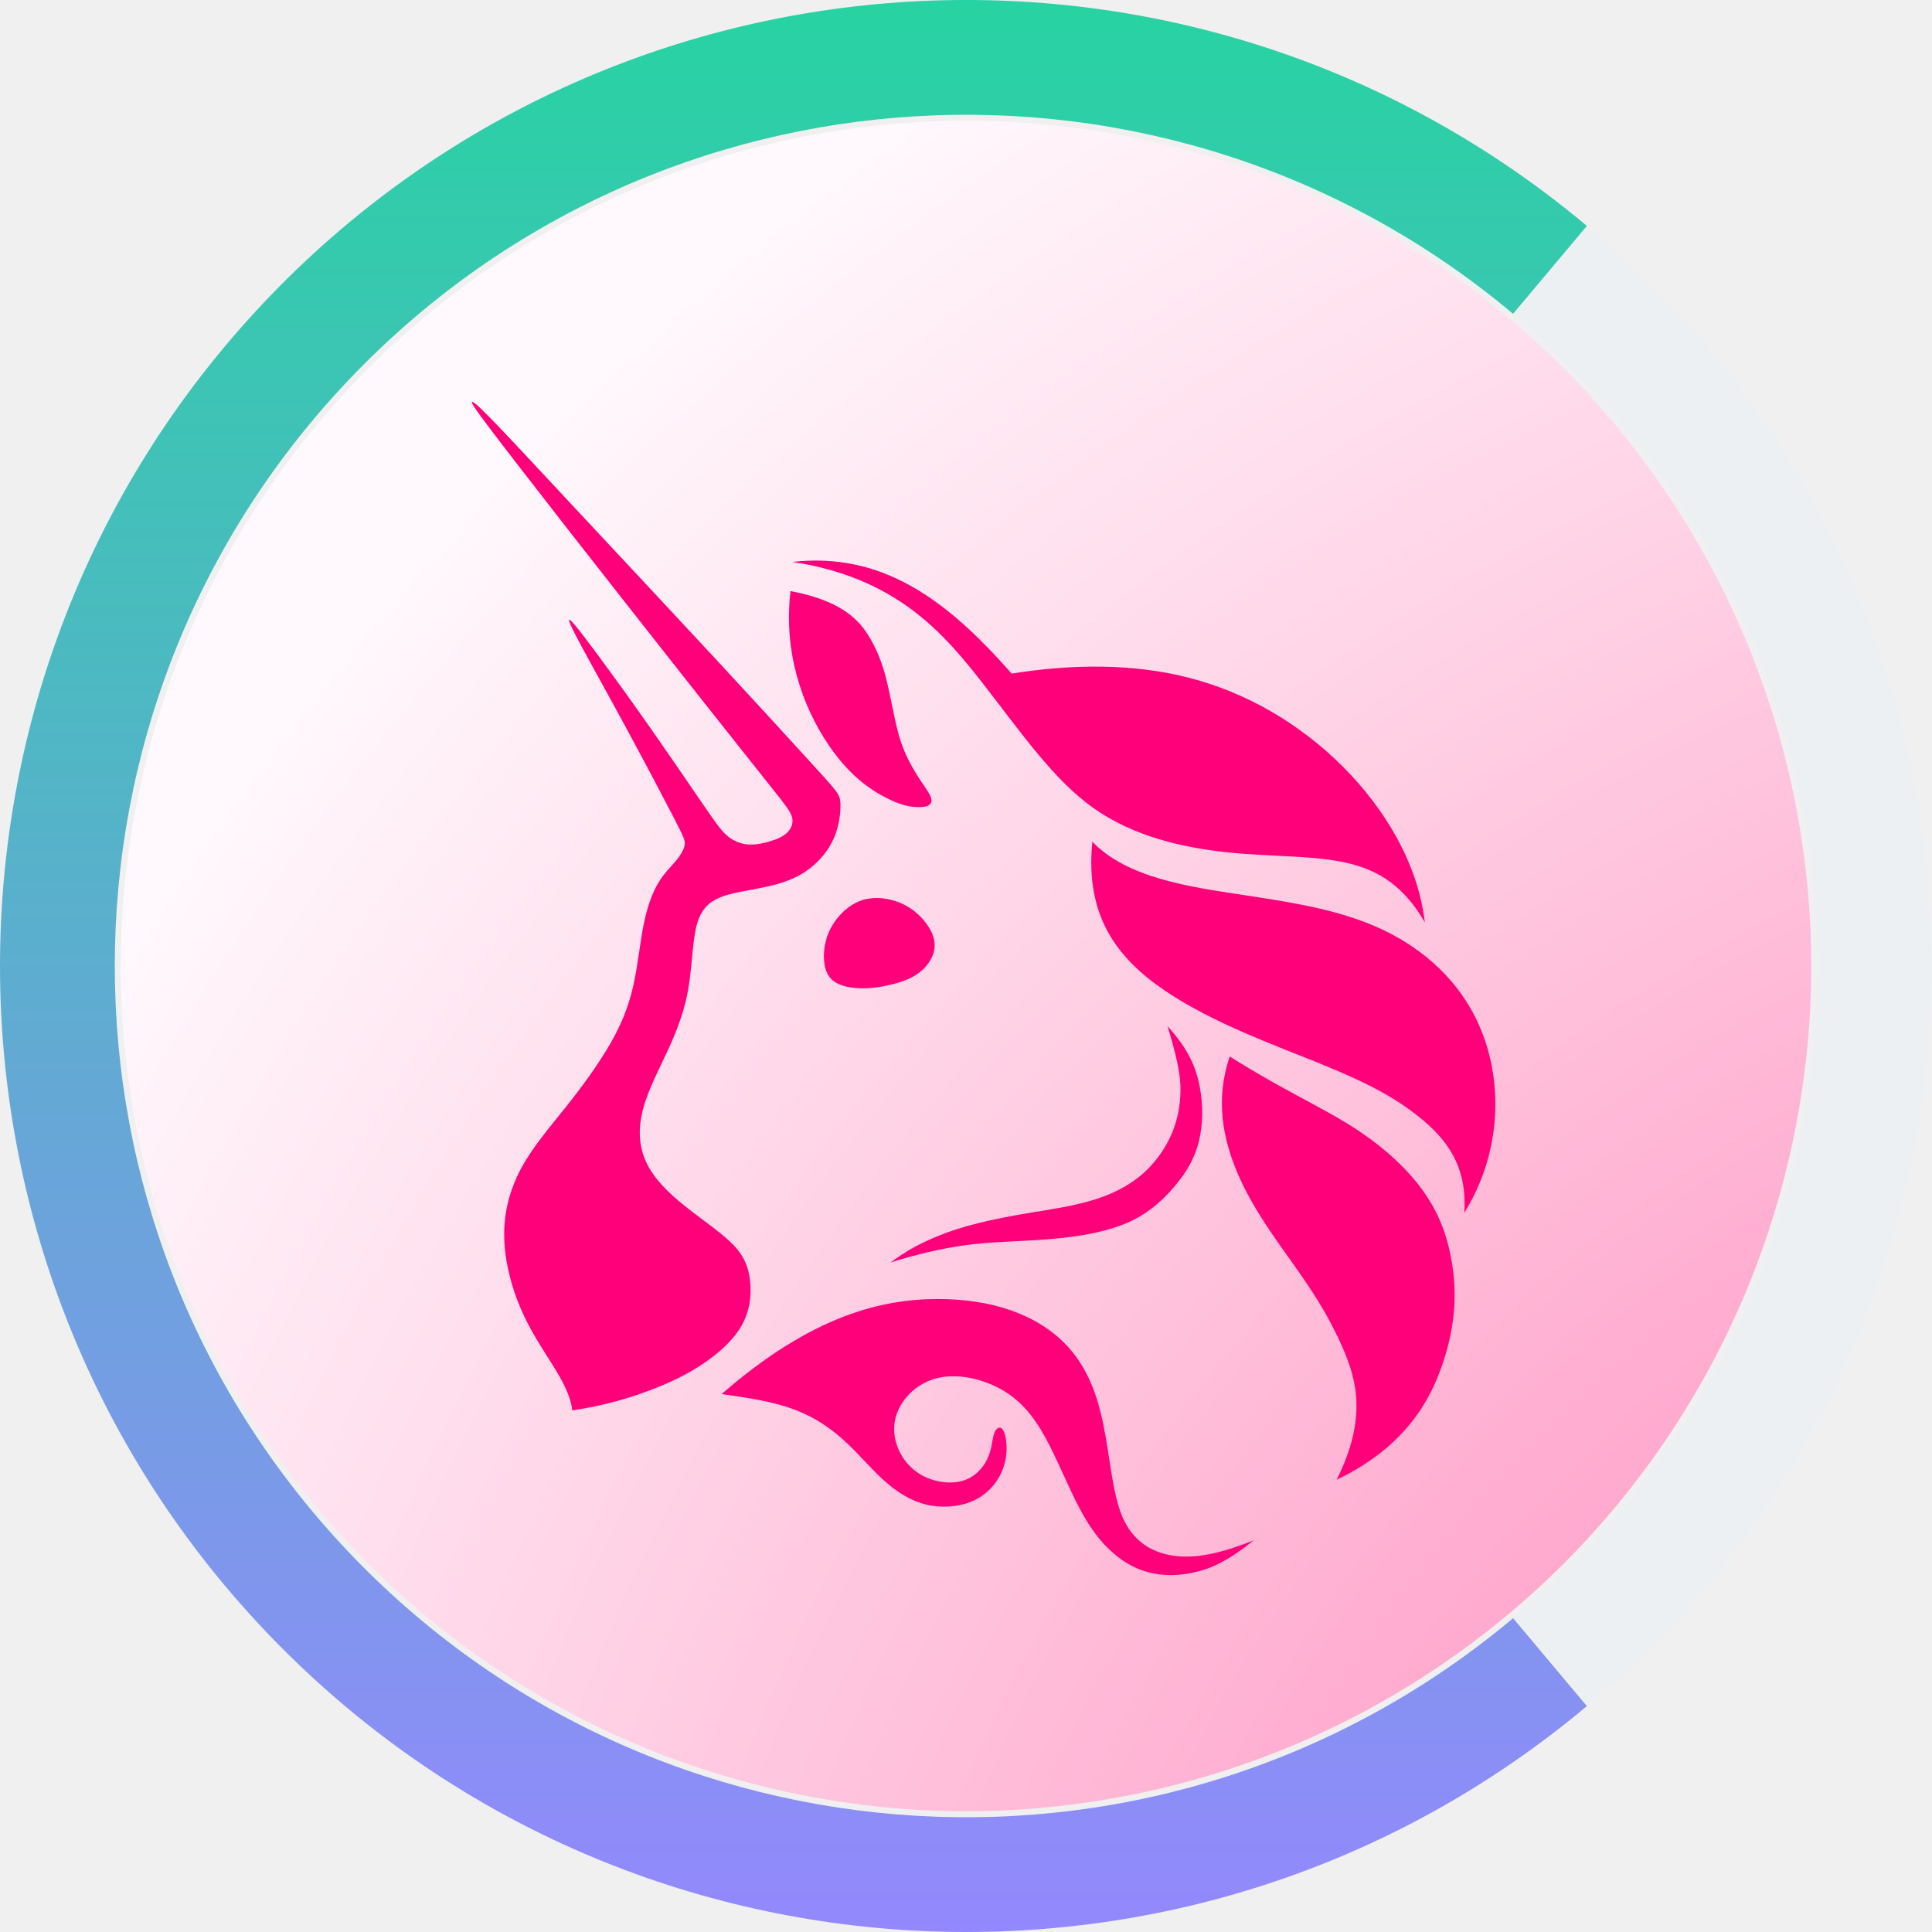
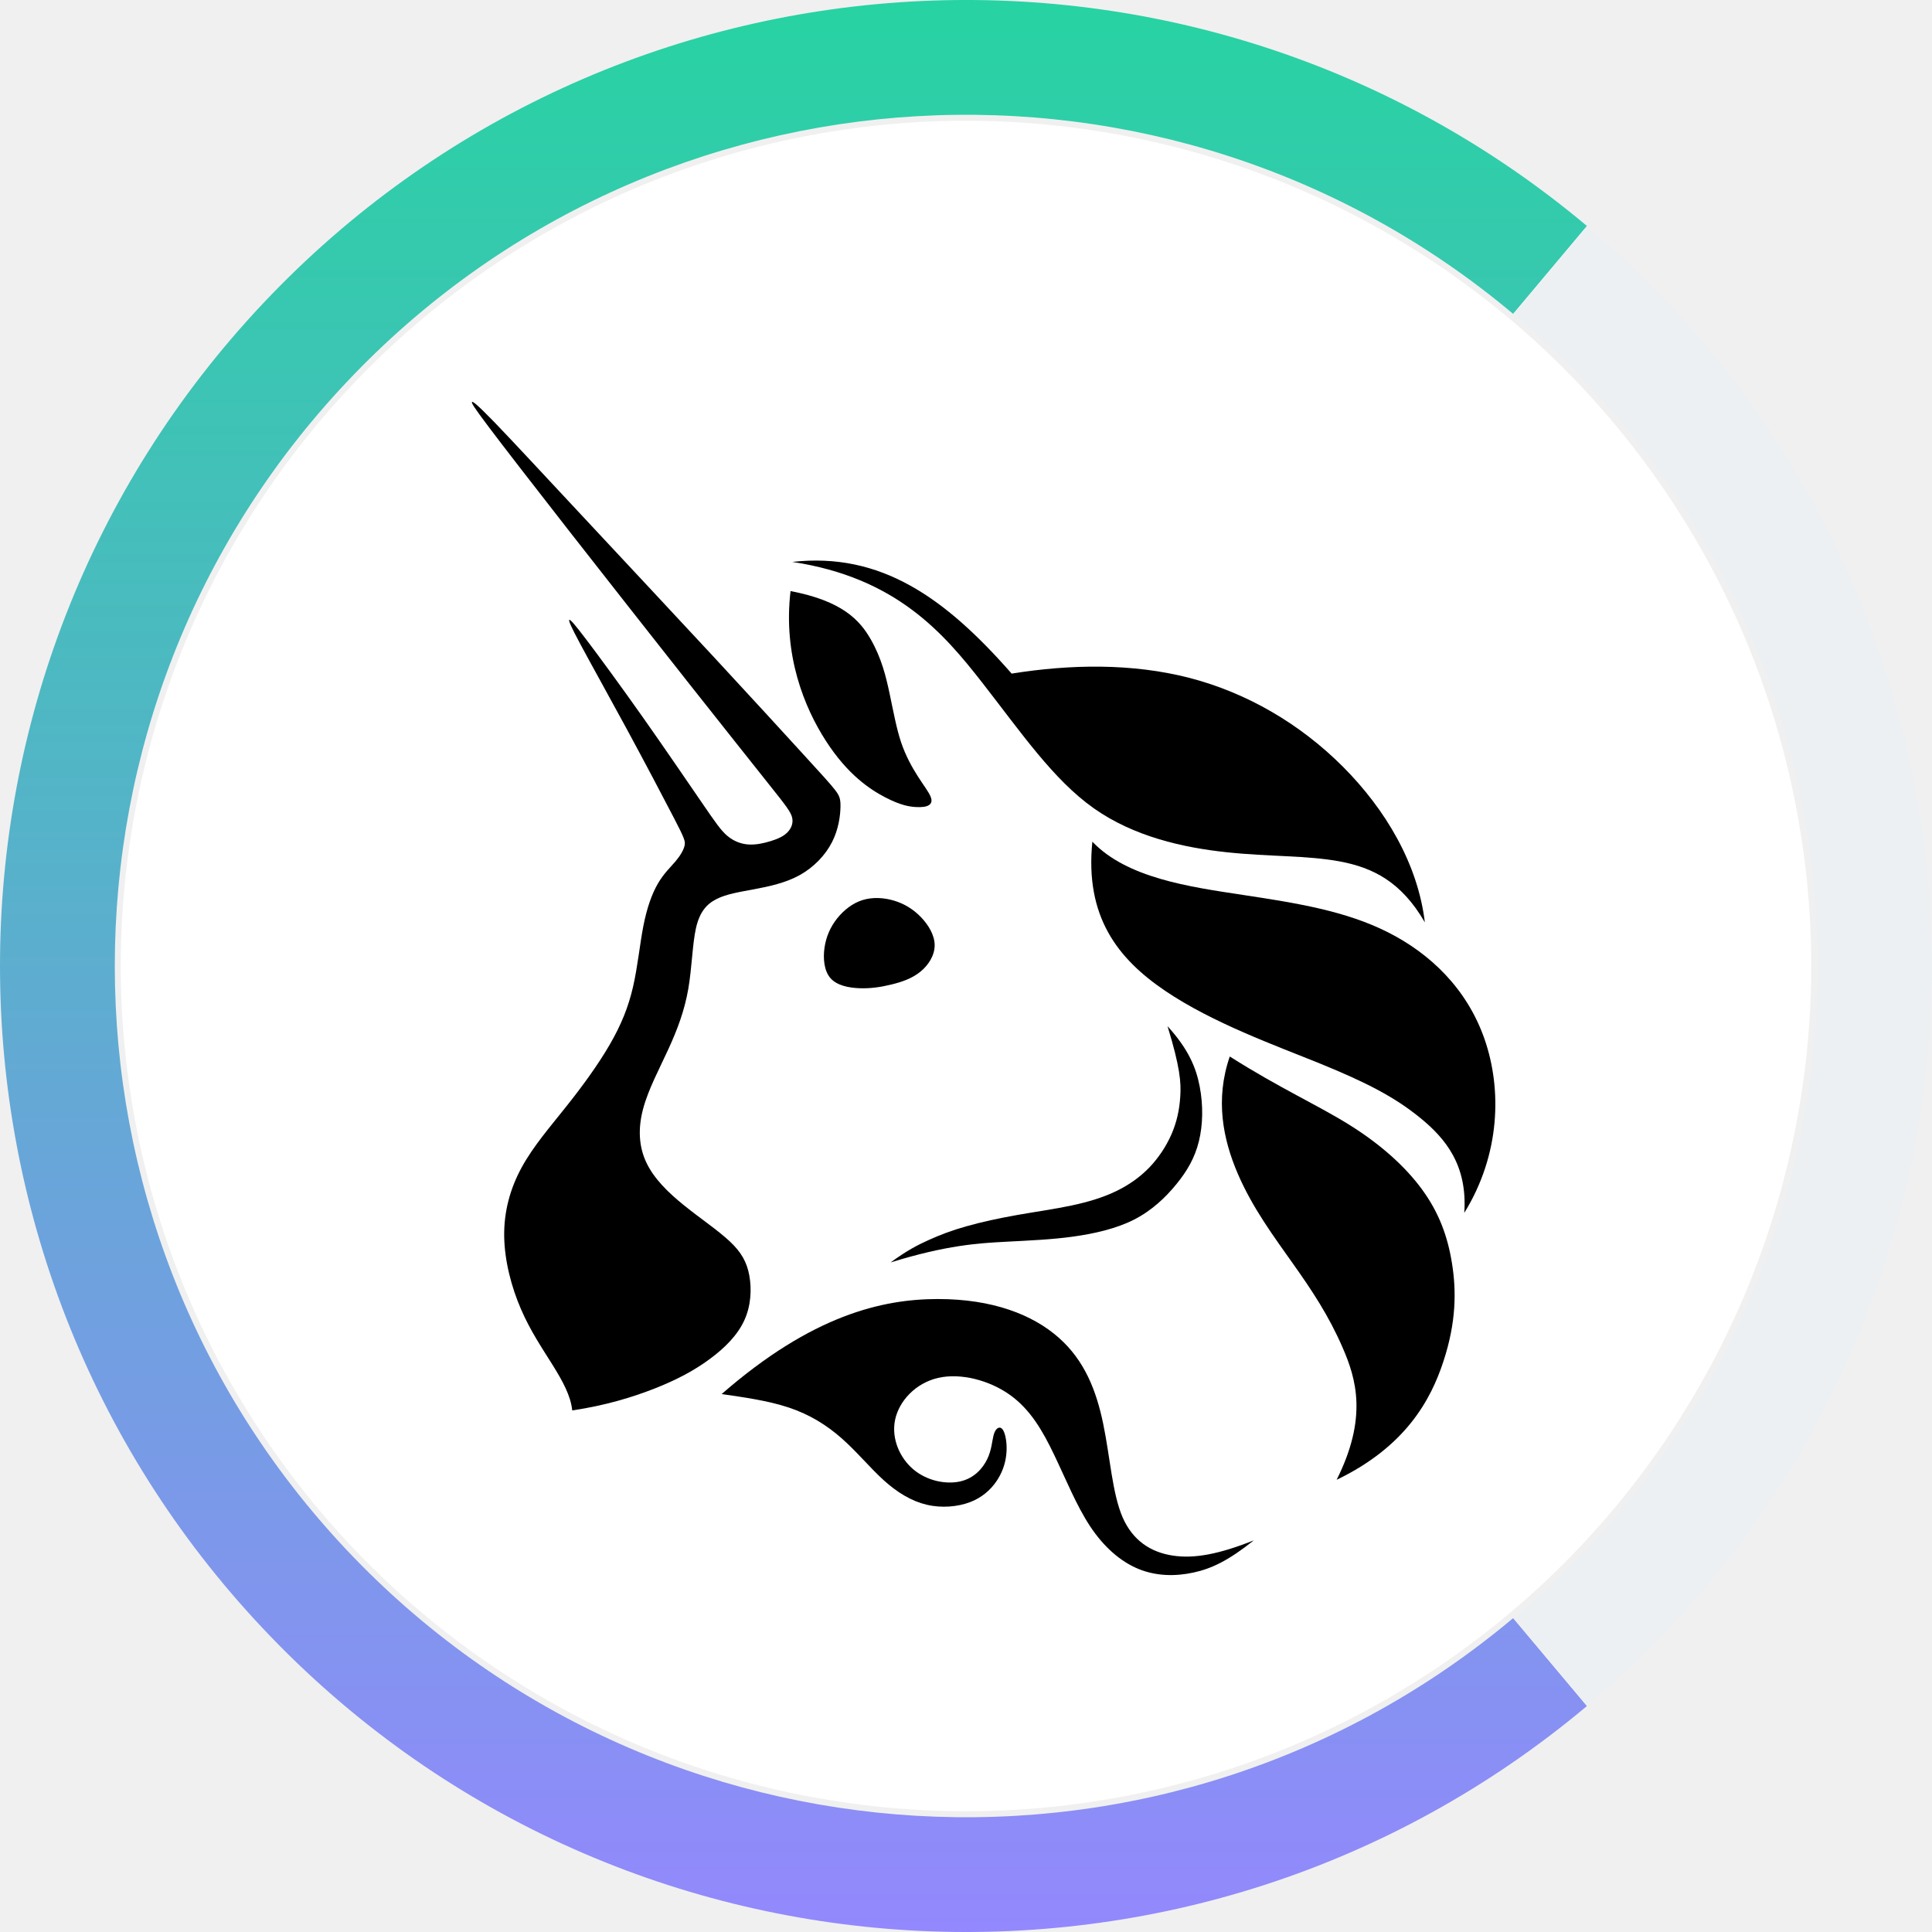
<svg xmlns="http://www.w3.org/2000/svg" width="32" height="32" viewBox="0 0 32 32" fill="none">
-   <path fill-rule="evenodd" clip-rule="evenodd" d="M30 16C30 14.168 29.635 12.335 28.934 10.643C28.233 8.95 27.195 7.396 25.899 6.101C24.604 4.805 23.05 3.767 21.358 3.066C19.665 2.365 17.832 2 16 2C14.168 2 12.335 2.365 10.643 3.066C8.95 3.767 7.396 4.805 6.101 6.101C4.805 7.396 3.767 8.95 3.066 10.643C2.365 12.335 2 14.168 2 16C2 17.832 2.365 19.665 3.066 21.358C3.767 23.05 4.805 24.604 6.101 25.899C7.396 27.195 8.95 28.233 10.643 28.934C12.335 29.635 14.168 30 16 30C17.832 30 19.665 29.635 21.358 28.934C23.05 28.233 24.604 27.195 25.899 25.899C27.195 24.604 28.233 23.05 28.934 21.358C29.635 19.665 30 17.832 30 16Z" fill="url(#paint0_radial)" />
-   <path fill-rule="evenodd" clip-rule="evenodd" d="M14.286 14.908C14.119 14.96 13.973 15.077 13.864 15.214C13.755 15.352 13.684 15.511 13.657 15.693C13.63 15.874 13.649 16.079 13.754 16.2C13.86 16.322 14.052 16.361 14.234 16.368C14.416 16.375 14.587 16.35 14.758 16.308C14.93 16.267 15.102 16.209 15.24 16.098C15.378 15.988 15.481 15.824 15.481 15.657C15.481 15.49 15.379 15.32 15.253 15.19C15.127 15.059 14.978 14.969 14.81 14.918C14.641 14.867 14.453 14.856 14.286 14.908Z" fill="#FF007A" />
-   <path fill-rule="evenodd" clip-rule="evenodd" d="M23.6 15.277C23.209 14.601 22.736 14.37 22.191 14.268C21.645 14.166 21.026 14.192 20.31 14.115C19.594 14.038 18.782 13.858 18.114 13.386C17.447 12.913 16.925 12.149 16.273 11.312C15.62 10.475 14.836 9.566 13.123 9.307C14.586 9.143 15.651 9.896 16.756 11.157C17.721 11.002 18.748 10.981 19.701 11.228C20.654 11.475 21.533 11.989 22.241 12.697C22.948 13.405 23.484 14.307 23.6 15.277Z" fill="#FF007A" />
-   <path fill-rule="evenodd" clip-rule="evenodd" d="M18.093 13.941C17.967 15.181 18.512 15.879 19.3 16.412C20.088 16.945 21.121 17.314 21.874 17.62C22.627 17.927 23.099 18.17 23.52 18.513C23.94 18.855 24.308 19.296 24.253 20.089C24.851 19.122 24.878 18.04 24.588 17.209C24.298 16.378 23.693 15.798 22.992 15.443C22.291 15.089 21.494 14.96 20.588 14.823C19.681 14.686 18.665 14.54 18.093 13.941Z" fill="#FF007A" />
-   <path fill-rule="evenodd" clip-rule="evenodd" d="M13.094 9.79C13.952 9.954 14.239 10.272 14.419 10.585C14.6 10.898 14.675 11.205 14.736 11.495C14.798 11.786 14.846 12.061 14.924 12.292C15.002 12.523 15.108 12.711 15.202 12.858C15.296 13.005 15.378 13.112 15.411 13.188C15.444 13.264 15.428 13.308 15.385 13.336C15.342 13.363 15.273 13.373 15.166 13.367C15.059 13.36 14.915 13.338 14.661 13.206C14.406 13.073 14.04 12.83 13.681 12.274C13.321 11.718 12.968 10.849 13.094 9.79Z" fill="#FF007A" />
-   <path fill-rule="evenodd" clip-rule="evenodd" d="M20.369 17.499C20.123 18.211 20.257 18.871 20.501 19.439C20.745 20.007 21.099 20.482 21.414 20.928C21.73 21.373 22.006 21.788 22.236 22.316C22.467 22.844 22.652 23.485 22.139 24.51C23.28 23.961 23.699 23.189 23.909 22.544C24.12 21.9 24.123 21.383 24.05 20.928C23.978 20.473 23.831 20.08 23.552 19.699C23.274 19.319 22.864 18.951 22.345 18.628C21.826 18.304 21.198 18.025 20.369 17.499Z" fill="#FF007A" />
-   <path fill-rule="evenodd" clip-rule="evenodd" d="M14.751 20.91C15.02 20.714 15.194 20.623 15.379 20.54C15.565 20.456 15.761 20.38 16.007 20.311C16.253 20.241 16.549 20.177 16.854 20.123C17.16 20.069 17.476 20.025 17.752 19.966C18.029 19.907 18.267 19.834 18.479 19.733C18.691 19.632 18.876 19.502 19.033 19.341C19.189 19.179 19.316 18.986 19.403 18.788C19.489 18.59 19.535 18.388 19.549 18.16C19.564 17.932 19.547 17.678 19.338 16.997C19.683 17.375 19.811 17.682 19.871 17.997C19.931 18.312 19.924 18.634 19.857 18.905C19.79 19.175 19.665 19.393 19.486 19.612C19.308 19.831 19.077 20.052 18.779 20.203C18.482 20.353 18.117 20.435 17.767 20.483C17.417 20.531 17.081 20.545 16.646 20.568C16.211 20.591 15.677 20.623 14.751 20.91Z" fill="#FF007A" />
-   <path fill-rule="evenodd" clip-rule="evenodd" d="M14.998 15.466C15.055 15.36 15.017 15.203 14.924 15.112C14.832 15.02 14.686 14.995 14.537 15.011C14.388 15.025 14.237 15.081 14.181 15.185C14.124 15.29 14.163 15.444 14.254 15.535C14.346 15.627 14.491 15.655 14.639 15.642C14.788 15.628 14.941 15.572 14.998 15.466Z" fill="#FF007A" />
-   <path fill-rule="evenodd" clip-rule="evenodd" d="M9.478 23.361C10.026 23.28 10.477 23.142 10.846 22.996C11.216 22.851 11.504 22.696 11.754 22.511C12.005 22.327 12.218 22.112 12.329 21.867C12.441 21.622 12.451 21.346 12.411 21.127C12.371 20.906 12.28 20.742 12.087 20.561C11.894 20.379 11.598 20.181 11.332 19.966C11.066 19.752 10.83 19.52 10.705 19.254C10.579 18.988 10.566 18.687 10.652 18.366C10.737 18.044 10.922 17.701 11.072 17.374C11.222 17.047 11.338 16.735 11.4 16.381C11.461 16.028 11.468 15.633 11.528 15.37C11.588 15.106 11.703 14.973 11.868 14.891C12.033 14.807 12.25 14.774 12.495 14.728C12.74 14.682 13.014 14.623 13.247 14.494C13.48 14.364 13.672 14.163 13.781 13.948C13.891 13.734 13.918 13.507 13.921 13.367C13.924 13.228 13.904 13.177 13.827 13.079C13.751 12.981 13.618 12.836 13.298 12.486C12.977 12.135 12.469 11.579 11.81 10.868C11.151 10.157 10.34 9.292 9.673 8.576C9.005 7.861 8.481 7.295 8.188 6.992C7.894 6.689 7.831 6.647 7.818 6.658C7.805 6.67 7.841 6.735 8.095 7.072C8.349 7.409 8.822 8.02 9.434 8.804C10.047 9.588 10.8 10.546 11.407 11.315C12.015 12.084 12.477 12.665 12.748 13.006C13.02 13.347 13.1 13.45 13.121 13.545C13.142 13.64 13.102 13.728 13.037 13.792C12.971 13.856 12.879 13.896 12.766 13.931C12.653 13.966 12.52 13.996 12.393 13.987C12.267 13.978 12.148 13.93 12.044 13.842C11.941 13.754 11.852 13.626 11.62 13.287C11.387 12.948 11.012 12.397 10.648 11.881C10.284 11.365 9.932 10.885 9.722 10.608C9.513 10.331 9.446 10.259 9.43 10.267C9.414 10.275 9.449 10.364 9.614 10.672C9.779 10.98 10.074 11.508 10.379 12.071C10.684 12.634 10.999 13.232 11.167 13.557C11.335 13.882 11.355 13.934 11.339 14.005C11.323 14.077 11.271 14.169 11.189 14.266C11.106 14.364 10.993 14.468 10.896 14.636C10.798 14.804 10.715 15.036 10.656 15.338C10.597 15.64 10.562 16.011 10.485 16.345C10.408 16.679 10.289 16.975 10.099 17.302C9.91 17.629 9.65 17.987 9.38 18.326C9.11 18.666 8.83 18.988 8.639 19.339C8.448 19.69 8.345 20.071 8.351 20.478C8.357 20.885 8.471 21.319 8.628 21.681C8.784 22.044 8.984 22.337 9.151 22.605C9.318 22.873 9.453 23.117 9.478 23.361Z" fill="#FF007A" />
-   <path fill-rule="evenodd" clip-rule="evenodd" d="M9.799 20.838C9.814 20.804 9.826 20.768 9.835 20.731C9.872 20.569 9.841 20.394 9.744 20.256C9.65 20.122 9.493 20.024 9.335 20.07C9.218 20.104 9.1 20.216 9.11 20.314C9.12 20.412 9.256 20.497 9.27 20.603C9.284 20.713 9.169 20.845 9.192 20.936C9.216 21.031 9.389 21.082 9.521 21.063C9.655 21.044 9.747 20.952 9.799 20.838Z" fill="#FF007A" />
-   <path fill-rule="evenodd" clip-rule="evenodd" d="M11.953 23.09C13.453 21.781 14.617 21.517 15.531 21.516C16.445 21.515 17.109 21.778 17.537 22.157C17.965 22.536 18.158 23.032 18.272 23.58C18.386 24.128 18.422 24.729 18.591 25.125C18.761 25.52 19.064 25.71 19.422 25.765C19.781 25.821 20.195 25.741 20.767 25.512C20.348 25.848 20.068 25.981 19.769 26.046C19.47 26.111 19.152 26.108 18.855 25.986C18.557 25.863 18.281 25.62 18.055 25.279C17.829 24.937 17.652 24.496 17.461 24.098C17.27 23.699 17.065 23.342 16.725 23.102C16.386 22.861 15.912 22.737 15.539 22.822C15.165 22.908 14.892 23.204 14.826 23.514C14.76 23.824 14.902 24.149 15.131 24.34C15.36 24.532 15.675 24.589 15.904 24.537C16.134 24.485 16.276 24.323 16.351 24.169C16.425 24.016 16.431 23.871 16.455 23.779C16.478 23.687 16.518 23.647 16.555 23.646C16.591 23.645 16.623 23.683 16.646 23.766C16.669 23.85 16.683 23.98 16.664 24.118C16.646 24.256 16.596 24.401 16.502 24.538C16.407 24.675 16.267 24.804 16.065 24.881C15.863 24.957 15.598 24.981 15.349 24.923C15.1 24.864 14.866 24.724 14.639 24.519C14.413 24.315 14.195 24.048 13.944 23.826C13.694 23.605 13.412 23.429 13.064 23.313C12.716 23.197 12.302 23.141 11.953 23.09Z" fill="#FF007A" />
-   <path fill-rule="evenodd" clip-rule="evenodd" d="M26.285 28.257L25.063 26.801C19.342 31.601 10.87 31.108 5.745 25.676C0.62 20.243 0.62 11.757 5.745 6.325C10.87 0.893 19.342 0.399 25.063 5.199L26.285 3.743C19.792 -1.704 10.178 -1.145 4.362 5.02C-1.454 11.185 -1.454 20.816 4.362 26.98C10.178 33.145 19.792 33.704 26.285 28.257Z" fill="url(#paint1_linear)" />
-   <path fill-rule="evenodd" clip-rule="evenodd" d="M26.285 28.257L25.063 26.801C28.255 24.122 30.099 20.168 30.099 16C30.099 11.832 28.255 7.879 25.063 5.199L26.285 3.743C29.907 6.783 32 11.271 32 16C32 20.73 29.907 25.217 26.285 28.257Z" fill="#EDF0F2" />
+   <path fill-rule="evenodd" clip-rule="evenodd" d="M30 16C30 14.168 29.635 12.335 28.934 10.643C28.233 8.95 27.195 7.396 25.899 6.101C24.604 4.805 23.05 3.767 21.358 3.066C19.665 2.365 17.832 2 16 2C14.168 2 12.335 2.365 10.643 3.066C8.95 3.767 7.396 4.805 6.101 6.101C4.805 7.396 3.767 8.95 3.066 10.643C2.365 12.335 2 14.168 2 16C2 17.832 2.365 19.665 3.066 21.358C3.767 23.05 4.805 24.604 6.101 25.899C7.396 27.195 8.95 28.233 10.643 28.934C12.335 29.635 14.168 30 16 30C17.832 30 19.665 29.635 21.358 28.934C23.05 28.233 24.604 27.195 25.899 25.899C27.195 24.604 28.233 23.05 28.934 21.358C29.635 19.665 30 17.832 30 16Z" fill="white" />
+   <path fill-rule="evenodd" clip-rule="evenodd" d="M14.286 14.908C14.119 14.96 13.973 15.077 13.864 15.214C13.755 15.352 13.684 15.511 13.657 15.693C13.63 15.874 13.649 16.079 13.754 16.2C13.86 16.322 14.052 16.361 14.234 16.368C14.416 16.375 14.587 16.35 14.758 16.308C14.93 16.267 15.102 16.209 15.24 16.098C15.378 15.988 15.481 15.824 15.481 15.657C15.481 15.49 15.379 15.32 15.253 15.19C15.127 15.059 14.978 14.969 14.81 14.918C14.641 14.867 14.453 14.856 14.286 14.908Z" fill="black" />
+   <path fill-rule="evenodd" clip-rule="evenodd" d="M23.6 15.277C23.209 14.601 22.736 14.37 22.191 14.268C21.645 14.166 21.026 14.192 20.31 14.115C19.594 14.038 18.782 13.858 18.114 13.386C17.447 12.913 16.925 12.149 16.273 11.312C15.62 10.475 14.836 9.566 13.123 9.307C14.586 9.143 15.651 9.896 16.756 11.157C17.722 11.002 18.748 10.982 19.701 11.228C20.654 11.475 21.533 11.989 22.241 12.697C22.948 13.405 23.484 14.307 23.6 15.277Z" fill="black" />
+   <path fill-rule="evenodd" clip-rule="evenodd" d="M18.093 13.941C17.967 15.181 18.512 15.879 19.3 16.412C20.088 16.945 21.121 17.314 21.874 17.62C22.627 17.927 23.099 18.17 23.52 18.513C23.94 18.855 24.308 19.296 24.253 20.089C24.851 19.122 24.878 18.04 24.588 17.209C24.298 16.378 23.693 15.798 22.992 15.443C22.291 15.089 21.494 14.96 20.588 14.823C19.681 14.686 18.665 14.54 18.093 13.941Z" fill="black" />
+   <path fill-rule="evenodd" clip-rule="evenodd" d="M13.094 9.79C13.952 9.954 14.239 10.272 14.42 10.585C14.6 10.898 14.675 11.205 14.736 11.495C14.798 11.786 14.847 12.061 14.924 12.292C15.002 12.523 15.108 12.711 15.202 12.858C15.296 13.005 15.378 13.112 15.411 13.188C15.444 13.264 15.428 13.308 15.385 13.336C15.342 13.363 15.273 13.373 15.166 13.367C15.059 13.36 14.915 13.338 14.661 13.206C14.406 13.073 14.04 12.83 13.681 12.274C13.321 11.718 12.968 10.849 13.094 9.79Z" fill="black" />
+   <path fill-rule="evenodd" clip-rule="evenodd" d="M20.369 17.499C20.123 18.211 20.257 18.871 20.501 19.439C20.745 20.007 21.099 20.482 21.414 20.928C21.73 21.373 22.006 21.788 22.236 22.316C22.467 22.844 22.652 23.485 22.139 24.51C23.28 23.961 23.699 23.189 23.909 22.544C24.12 21.9 24.123 21.383 24.05 20.928C23.978 20.473 23.831 20.08 23.552 19.699C23.274 19.319 22.864 18.951 22.345 18.628C21.826 18.304 21.198 18.025 20.369 17.499Z" fill="black" />
+   <path fill-rule="evenodd" clip-rule="evenodd" d="M14.751 20.91C15.02 20.714 15.194 20.623 15.379 20.54C15.565 20.456 15.761 20.38 16.007 20.311C16.253 20.241 16.549 20.177 16.854 20.123C17.16 20.069 17.476 20.025 17.752 19.966C18.029 19.907 18.267 19.834 18.479 19.733C18.691 19.632 18.876 19.502 19.033 19.341C19.189 19.179 19.316 18.986 19.403 18.788C19.489 18.59 19.535 18.388 19.549 18.16C19.564 17.932 19.547 17.678 19.338 16.997C19.683 17.375 19.811 17.682 19.871 17.997C19.931 18.312 19.924 18.634 19.857 18.905C19.79 19.175 19.665 19.393 19.486 19.612C19.308 19.831 19.077 20.052 18.779 20.203C18.482 20.353 18.117 20.435 17.767 20.483C17.417 20.531 17.081 20.545 16.646 20.568C16.211 20.591 15.677 20.623 14.751 20.91Z" fill="black" />
+   <path fill-rule="evenodd" clip-rule="evenodd" d="M14.998 15.466C15.055 15.36 15.017 15.203 14.924 15.112C14.832 15.021 14.686 14.995 14.537 15.011C14.388 15.026 14.237 15.081 14.181 15.185C14.124 15.29 14.163 15.444 14.254 15.535C14.346 15.627 14.491 15.655 14.639 15.642C14.788 15.628 14.941 15.572 14.998 15.466Z" fill="black" />
+   <path fill-rule="evenodd" clip-rule="evenodd" d="M9.478 23.361C10.026 23.28 10.477 23.142 10.846 22.997C11.216 22.851 11.504 22.696 11.754 22.511C12.005 22.327 12.218 22.112 12.329 21.867C12.441 21.622 12.451 21.346 12.411 21.127C12.371 20.906 12.28 20.742 12.087 20.561C11.894 20.379 11.598 20.181 11.332 19.966C11.066 19.752 10.83 19.52 10.705 19.254C10.579 18.988 10.566 18.687 10.652 18.366C10.737 18.044 10.922 17.702 11.072 17.374C11.222 17.047 11.338 16.735 11.4 16.381C11.461 16.028 11.468 15.633 11.528 15.37C11.588 15.106 11.703 14.974 11.868 14.891C12.033 14.807 12.25 14.774 12.495 14.728C12.74 14.682 13.014 14.623 13.247 14.494C13.48 14.364 13.672 14.163 13.781 13.948C13.891 13.734 13.918 13.507 13.921 13.367C13.924 13.228 13.904 13.177 13.827 13.079C13.751 12.981 13.618 12.836 13.298 12.486C12.977 12.135 12.469 11.579 11.81 10.868C11.151 10.157 10.34 9.292 9.673 8.576C9.005 7.861 8.481 7.295 8.188 6.992C7.894 6.689 7.831 6.647 7.818 6.658C7.805 6.67 7.841 6.735 8.095 7.072C8.349 7.409 8.822 8.02 9.434 8.804C10.047 9.588 10.8 10.546 11.407 11.315C12.015 12.084 12.477 12.665 12.748 13.006C13.02 13.347 13.1 13.45 13.121 13.545C13.142 13.64 13.102 13.728 13.037 13.792C12.971 13.856 12.879 13.896 12.766 13.931C12.653 13.966 12.52 13.996 12.393 13.987C12.267 13.978 12.148 13.93 12.044 13.842C11.941 13.754 11.852 13.626 11.62 13.287C11.387 12.948 11.012 12.397 10.648 11.881C10.284 11.365 9.932 10.885 9.722 10.608C9.513 10.331 9.446 10.259 9.43 10.267C9.414 10.275 9.449 10.364 9.614 10.672C9.779 10.98 10.074 11.509 10.379 12.071C10.684 12.634 10.999 13.232 11.167 13.557C11.335 13.882 11.355 13.934 11.339 14.005C11.323 14.077 11.271 14.169 11.189 14.266C11.106 14.364 10.993 14.468 10.896 14.636C10.798 14.804 10.715 15.036 10.656 15.338C10.597 15.64 10.562 16.011 10.485 16.345C10.408 16.679 10.289 16.975 10.099 17.302C9.91 17.629 9.65 17.987 9.38 18.326C9.11 18.666 8.83 18.988 8.639 19.339C8.448 19.69 8.345 20.071 8.351 20.478C8.357 20.885 8.471 21.319 8.628 21.681C8.784 22.044 8.984 22.337 9.151 22.605C9.318 22.873 9.453 23.117 9.478 23.361Z" fill="black" />
+   <path fill-rule="evenodd" clip-rule="evenodd" d="M9.799 20.838C9.814 20.804 9.826 20.768 9.835 20.731C9.872 20.569 9.841 20.394 9.744 20.256C9.65 20.122 9.493 20.024 9.335 20.07C9.218 20.104 9.1 20.216 9.11 20.314C9.12 20.412 9.256 20.497 9.27 20.603C9.284 20.713 9.169 20.845 9.192 20.936C9.216 21.031 9.389 21.082 9.521 21.063C9.655 21.044 9.747 20.952 9.799 20.838Z" fill="black" />
+   <path fill-rule="evenodd" clip-rule="evenodd" d="M11.953 23.09C13.453 21.781 14.617 21.517 15.531 21.516C16.445 21.515 17.109 21.778 17.537 22.157C17.965 22.536 18.158 23.032 18.272 23.58C18.386 24.128 18.422 24.729 18.591 25.125C18.761 25.52 19.064 25.71 19.422 25.765C19.781 25.821 20.195 25.741 20.767 25.513C20.348 25.848 20.068 25.981 19.769 26.046C19.47 26.111 19.152 26.108 18.855 25.986C18.557 25.863 18.281 25.621 18.055 25.279C17.829 24.937 17.652 24.496 17.461 24.098C17.27 23.699 17.065 23.343 16.725 23.102C16.386 22.861 15.912 22.737 15.539 22.822C15.165 22.908 14.892 23.204 14.826 23.514C14.76 23.824 14.902 24.149 15.131 24.34C15.36 24.532 15.675 24.589 15.904 24.537C16.134 24.485 16.276 24.323 16.351 24.169C16.425 24.016 16.431 23.871 16.455 23.779C16.478 23.687 16.518 23.647 16.555 23.646C16.591 23.645 16.623 23.683 16.646 23.767C16.669 23.85 16.683 23.98 16.664 24.118C16.646 24.256 16.596 24.401 16.502 24.538C16.407 24.675 16.267 24.804 16.065 24.881C15.863 24.957 15.598 24.982 15.349 24.923C15.1 24.864 14.866 24.724 14.639 24.519C14.413 24.315 14.195 24.048 13.944 23.826C13.694 23.605 13.412 23.429 13.064 23.313C12.716 23.197 12.302 23.141 11.953 23.09Z" fill="black" />
+   <path fill-rule="evenodd" clip-rule="evenodd" d="M26.285 28.257L25.063 26.801C19.342 31.601 10.87 31.108 5.745 25.676C0.62 20.243 0.62 11.757 5.745 6.325C10.87 0.893 19.342 0.399 25.063 5.199L26.285 3.743C19.792 -1.704 10.178 -1.145 4.362 5.02C-1.454 11.185 -1.454 20.816 4.362 26.98C10.178 33.145 19.792 33.704 26.285 28.257Z" fill="url(#paint0_linear)" />
+   <path fill-rule="evenodd" clip-rule="evenodd" d="M26.285 28.257L25.063 26.801C28.255 24.122 30.099 20.168 30.099 16C30.099 11.832 28.255 7.878 25.063 5.199L26.285 3.743C29.907 6.783 32 11.27 32 16C32 20.73 29.907 25.217 26.285 28.257Z" fill="#EDF0F2" />
  <defs>
-     <radialGradient id="paint0_radial" cx="0" cy="0" r="1" gradientUnits="userSpaceOnUse" gradientTransform="translate(41.4157 41.2265) rotate(-131.081) scale(46.9506)">
-       <stop stop-color="#FF64A5" />
-       <stop offset="1" stop-color="#FFF8FC" />
-     </radialGradient>
-     <linearGradient id="paint1_linear" x1="3.376" y1="0" x2="3.376" y2="32" gradientUnits="userSpaceOnUse">
+     <linearGradient id="paint0_linear" x1="3.376" y1="0" x2="3.376" y2="32" gradientUnits="userSpaceOnUse">
      <stop stop-color="#27D3A2" />
      <stop offset="1" stop-color="#9388FD" />
    </linearGradient>
  </defs>
</svg>
